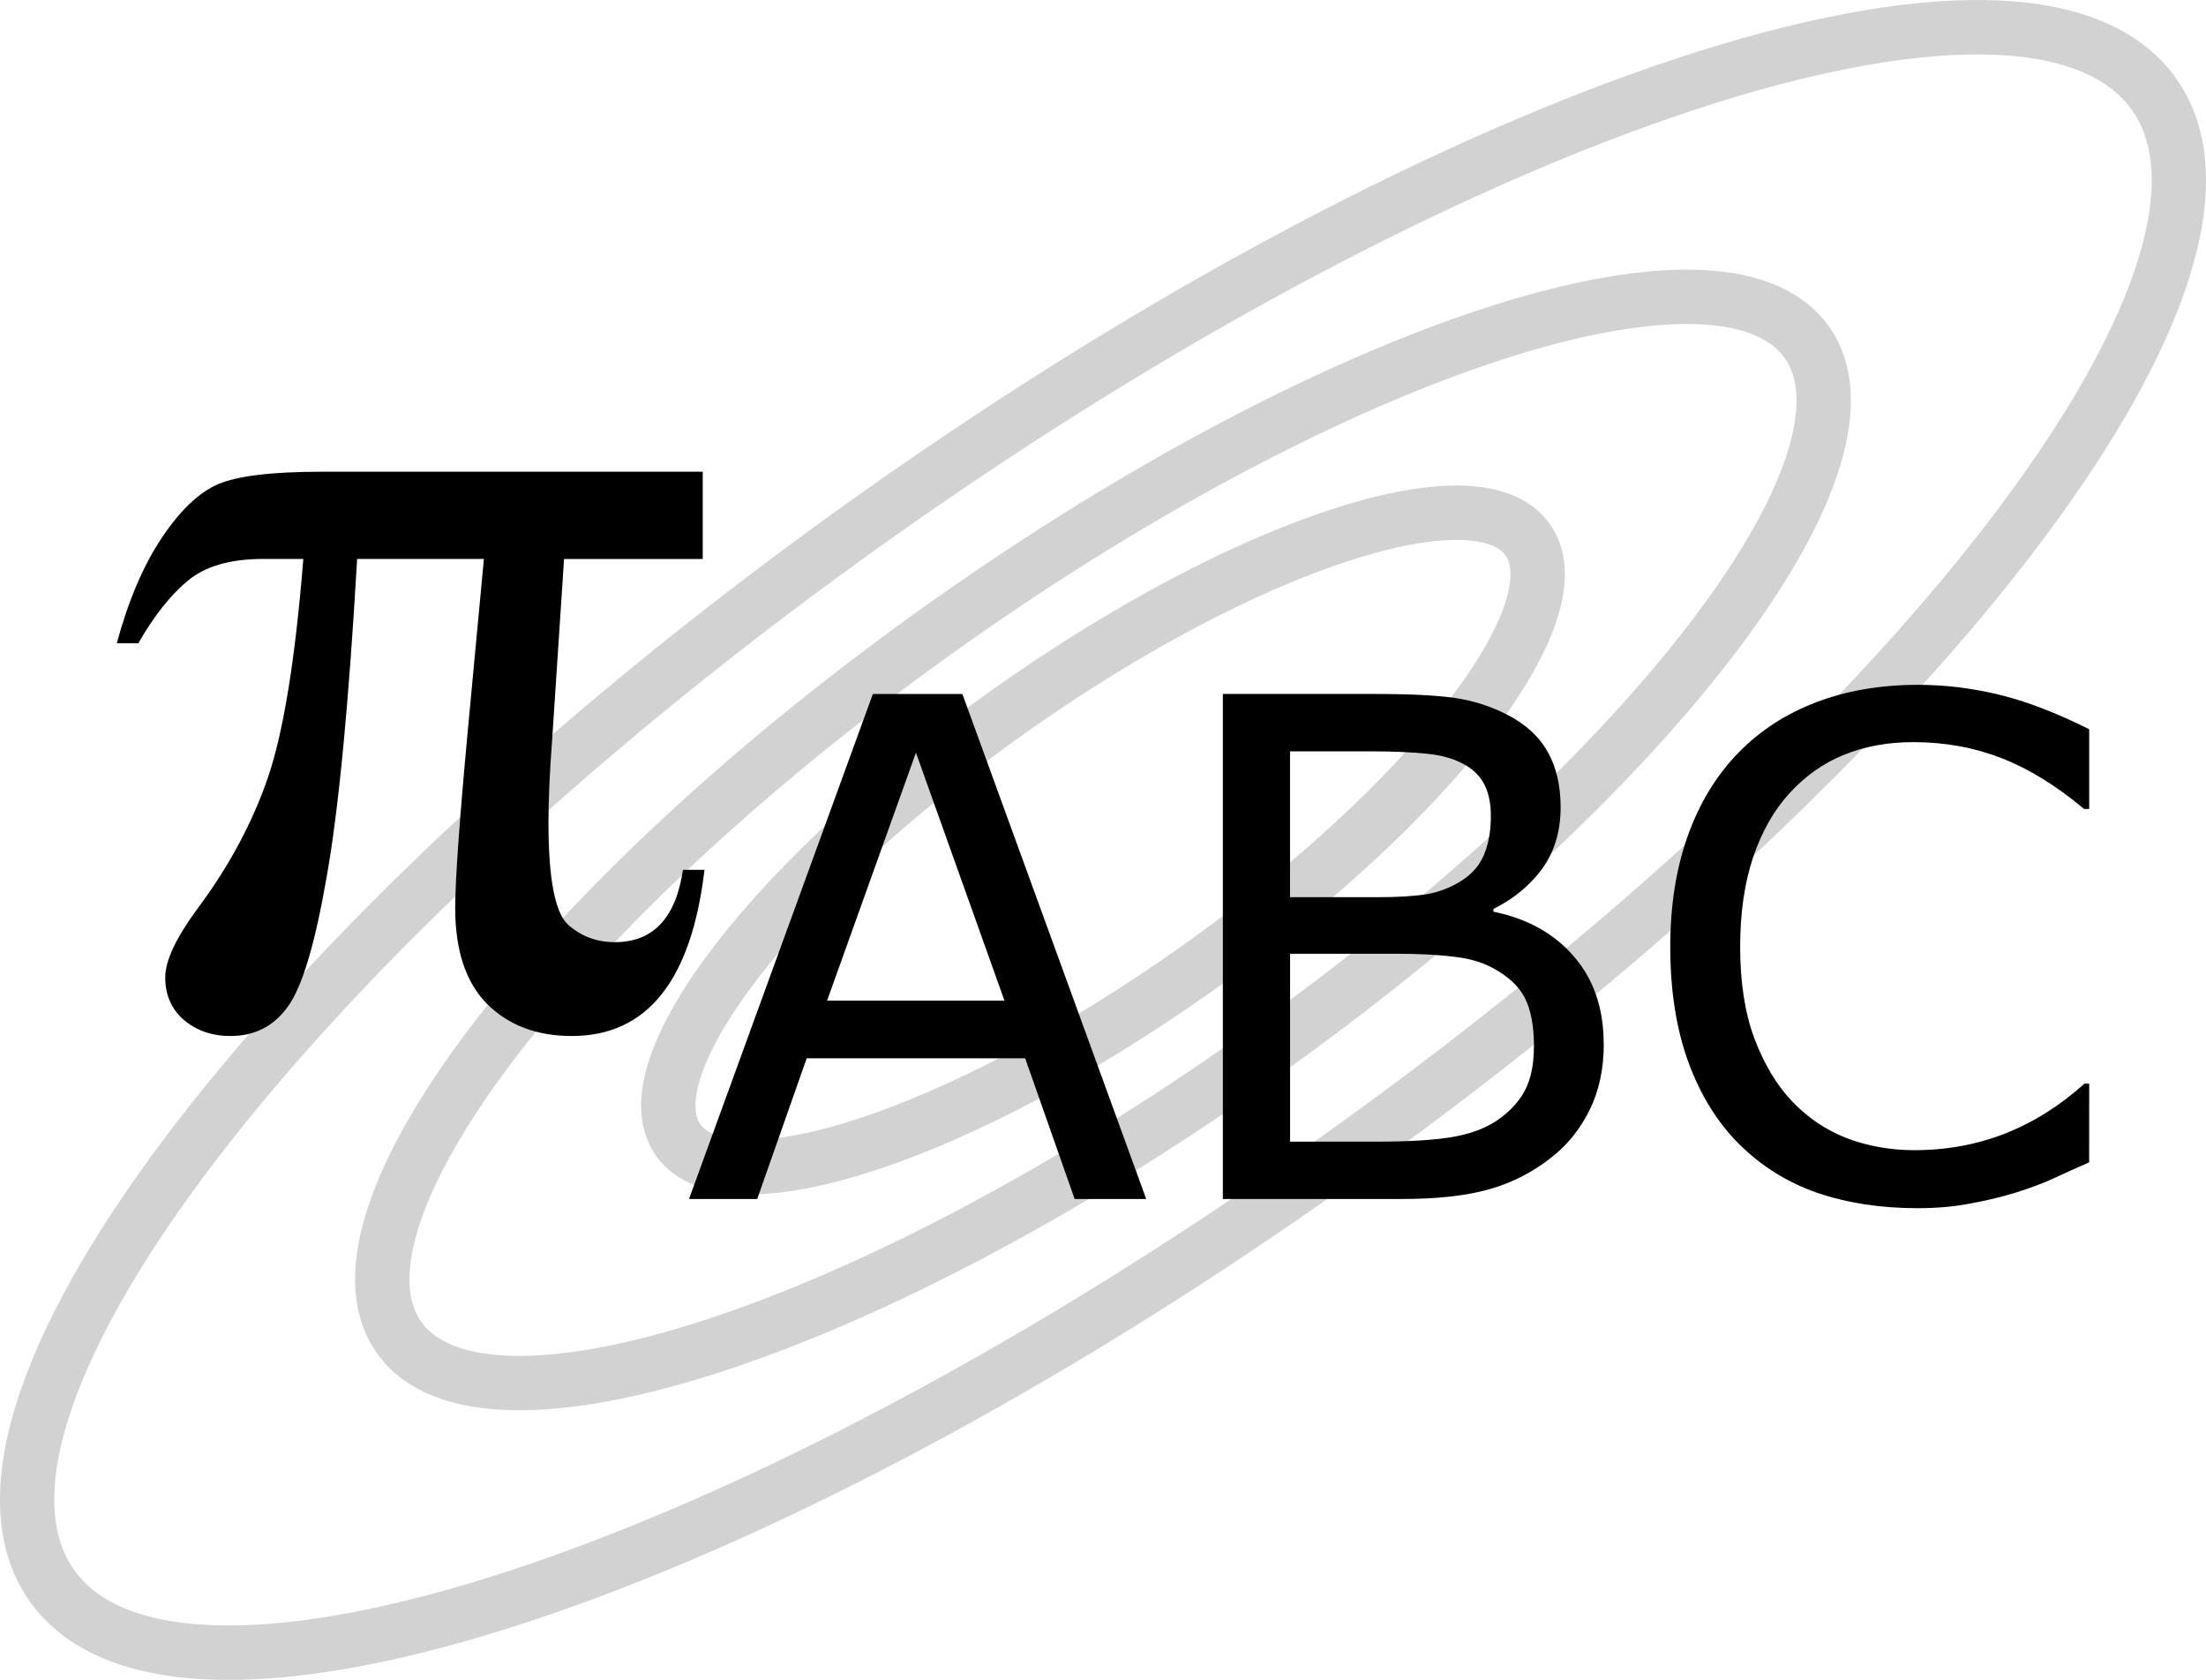
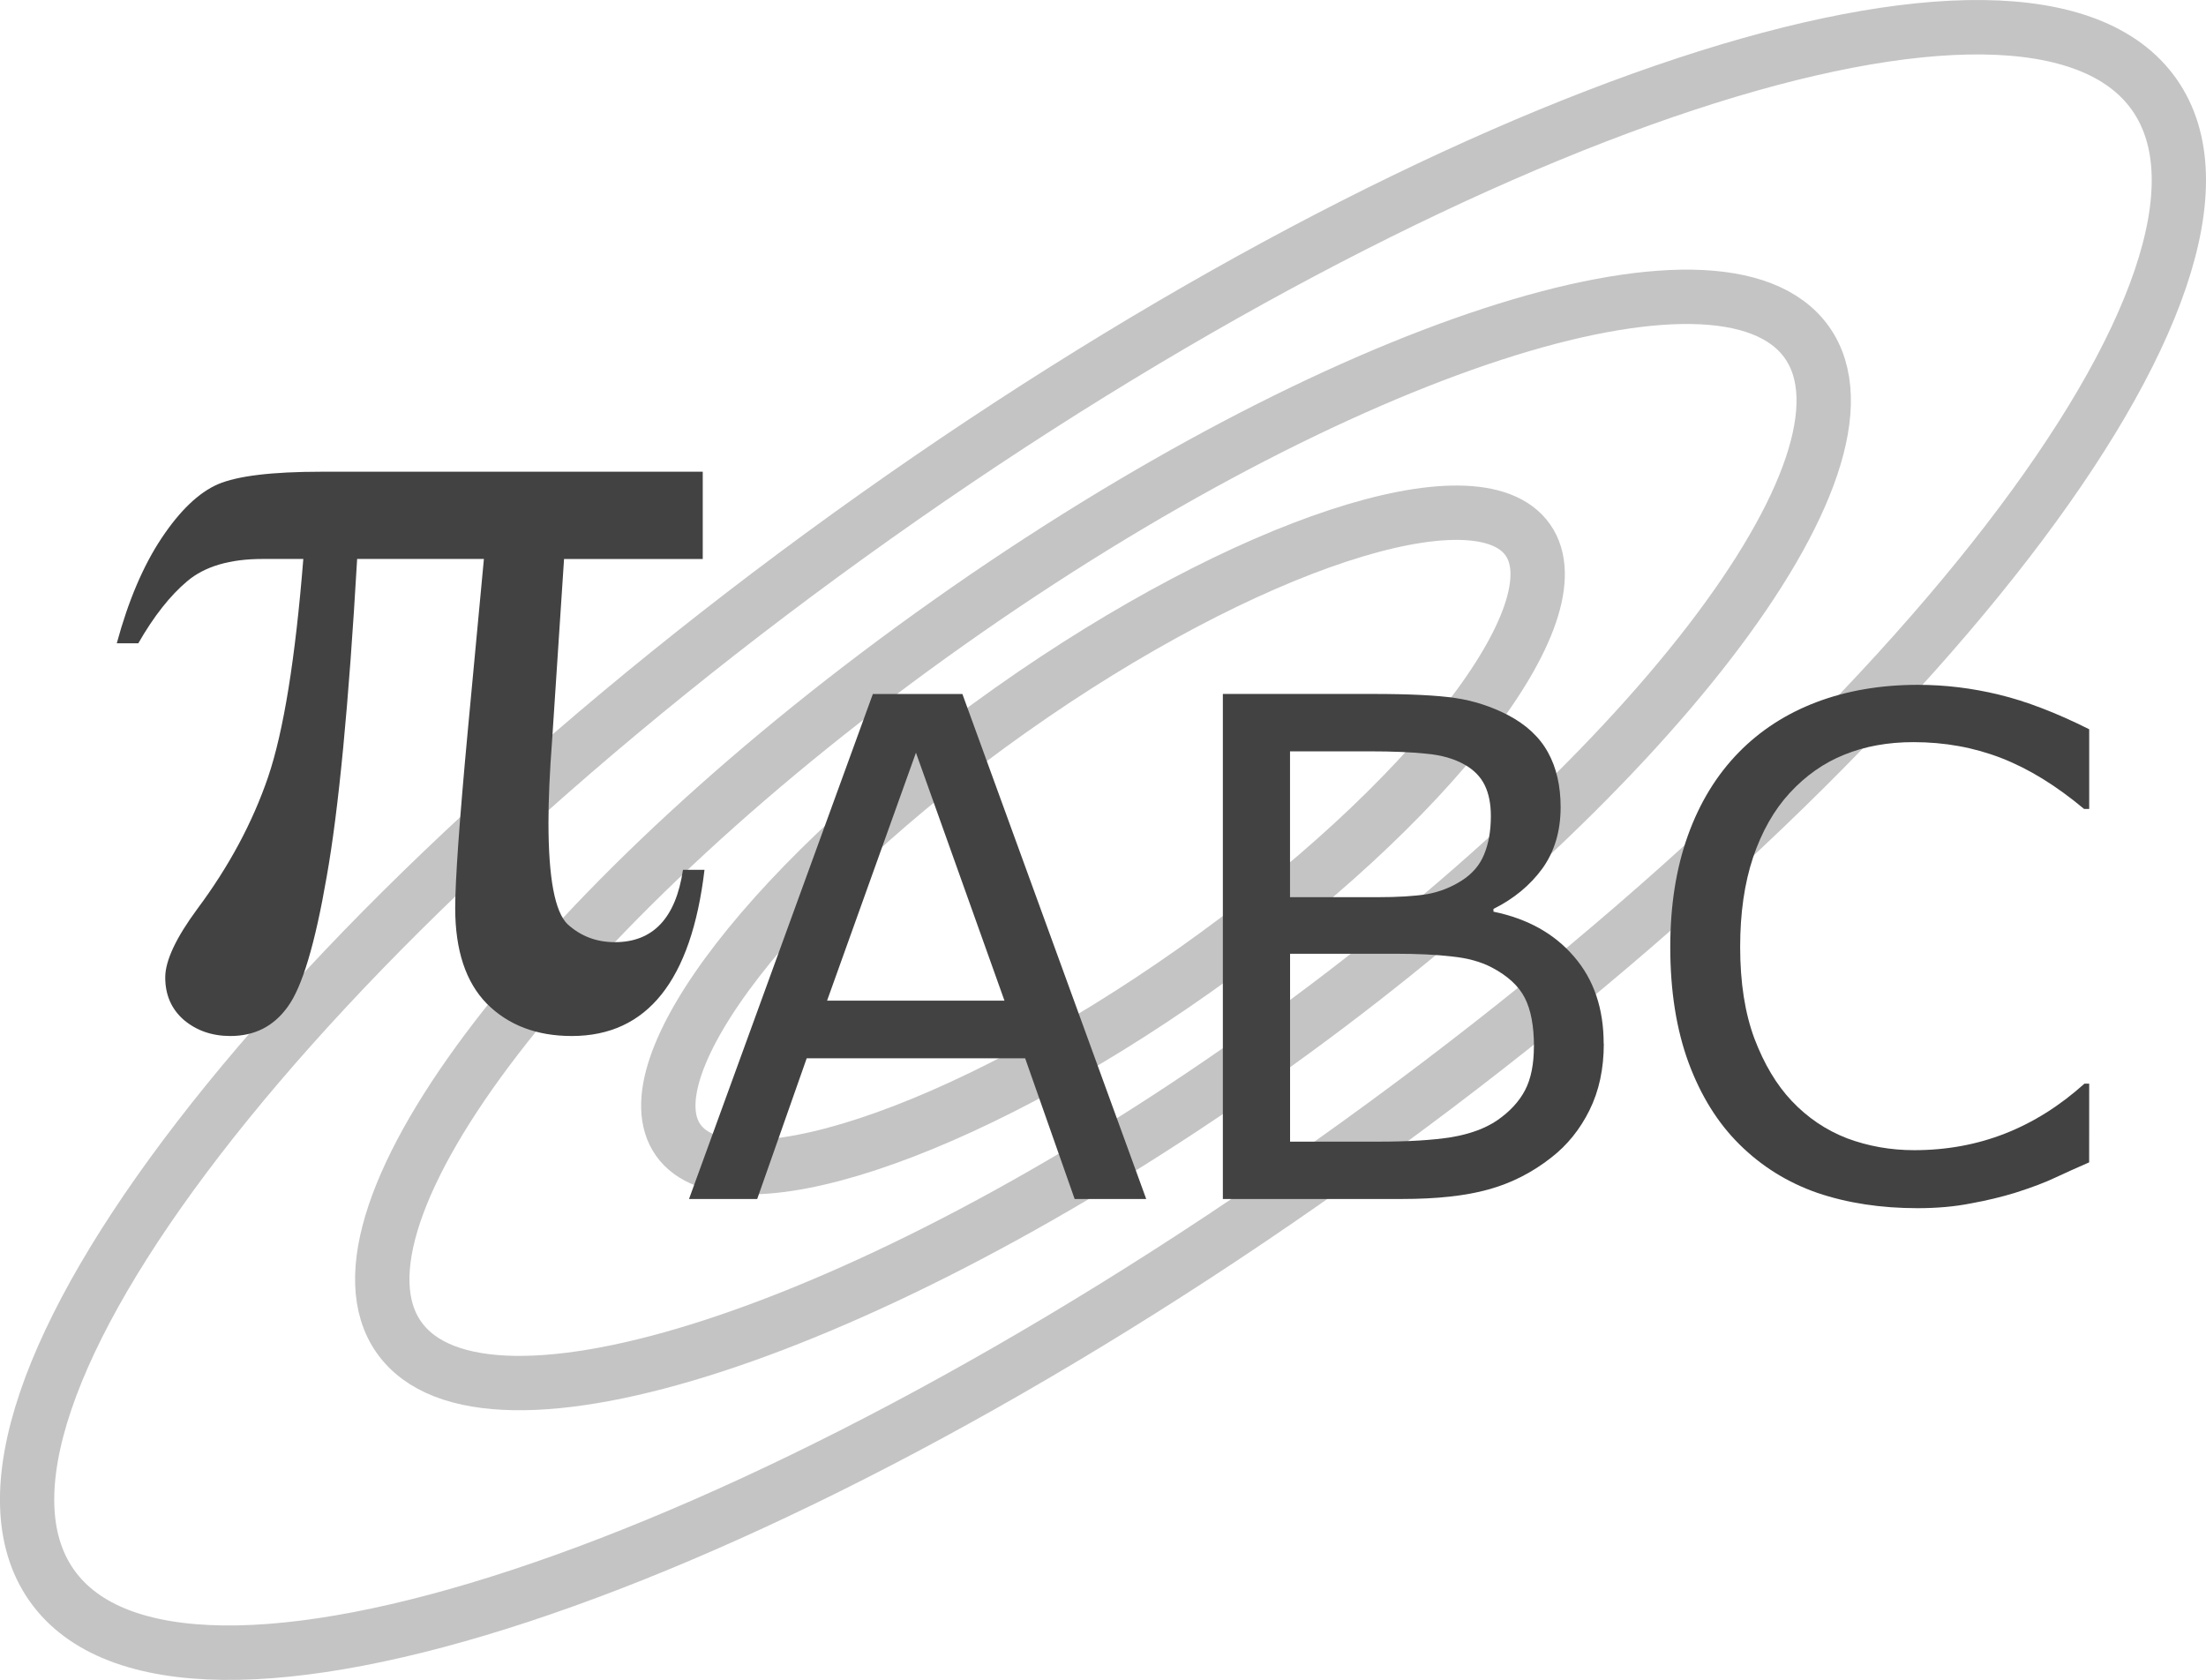
<svg xmlns="http://www.w3.org/2000/svg" width="50.12mm" height="38.169mm" viewBox="0 0 50.12 38.169" version="1.1" id="svg8">
  <defs id="defs2" />
  <g id="layer1" transform="translate(112.9394,-90.53368)">
-     <ellipse ry="3.62" rx="11.817" cy="38.802" cx="-135.031" id="path4233" style="opacity:1;fill:none;fill-opacity:1;stroke:#d2d2d2;stroke-width:1.235;stroke-linecap:square;stroke-linejoin:round;stroke-miterlimit:4;stroke-dasharray:none;stroke-dashoffset:0;stroke-opacity:1" transform="rotate(-35.24889)" />
-     <ellipse transform="rotate(-35.24889)" style="opacity:1;fill:none;fill-opacity:1;stroke:#d2d2d2;stroke-width:1.235;stroke-linecap:square;stroke-linejoin:round;stroke-miterlimit:4;stroke-dasharray:none;stroke-dashoffset:0;stroke-opacity:1" id="use4235" cx="-135.031" cy="38.802" rx="19.585" ry="6.055" />
-     <ellipse transform="matrix(0.8157311,-0.5784314,0.5758282,0.8175707,0,0)" style="opacity:1;fill:none;fill-opacity:1;stroke:#d2d2d2;stroke-width:1.235;stroke-linecap:square;stroke-linejoin:round;stroke-miterlimit:4;stroke-dasharray:none;stroke-dashoffset:0;stroke-opacity:1" id="use4246" cx="-134.97" cy="38.587" rx="29.28" ry="8.987" />
-     <g id="g865" transform="translate(0.9867519,2.619865)">
-       <g aria-label="π" style="font-style:normal;font-variant:normal;font-weight:normal;font-stretch:normal;font-size:27.818px;line-height:1.25;font-family:Verdana;-inkscape-font-specification:Verdana;letter-spacing:0px;word-spacing:0px;fill:#000000;fill-opacity:1;stroke:none;stroke-width:1.739" id="text835">
-         <path d="m -97.96,98.632 v 1.983 h -3.151 l -0.272,4.129 q -0.082,1.073 -0.082,1.861 0,1.888 0.435,2.309 0.448,0.407 1.073,0.407 1.304,0 1.548,-1.644 h 0.489 q -0.448,3.776 -3.015,3.776 -1.195,0 -1.929,-0.733 -0.72,-0.733 -0.72,-2.173 0,-0.951 0.285,-4.021 l 0.367,-3.912 h -2.88 q -0.285,4.944 -0.693,7.226 -0.394,2.282 -0.883,2.947 -0.475,0.666 -1.304,0.666 -0.625,0 -1.059,-0.367 -0.421,-0.367 -0.421,-0.964 0,-0.57 0.733,-1.562 1.073,-1.44 1.603,-2.988 0.53,-1.562 0.801,-4.958 h -0.924 q -1.114,0 -1.711,0.503 -0.584,0.489 -1.114,1.413 h -0.489 q 0.394,-1.453 1.019,-2.391 0.625,-0.937 1.277,-1.222 0.666,-0.285 2.35,-0.285 z" style="font-style:normal;font-variant:normal;font-weight:normal;font-stretch:normal;font-family:'Times New Roman';-inkscape-font-specification:'Times New Roman, ';stroke-width:1.739" id="path820" />
+     <ellipse ry="3.62" rx="11.817" cy="38.802" cx="-135.031" id="path4233" style="opacity:1;fill:none;fill-opacity:1;stroke:#c4c4c4;stroke-width:1.235;stroke-linecap:square;stroke-linejoin:round;stroke-miterlimit:4;stroke-dasharray:none;stroke-dashoffset:0;stroke-opacity:1" transform="rotate(-35.24889)" />
+     <ellipse transform="rotate(-35.24889)" style="opacity:1;fill:none;fill-opacity:1;stroke:#c4c4c4;stroke-width:1.235;stroke-linecap:square;stroke-linejoin:round;stroke-miterlimit:4;stroke-dasharray:none;stroke-dashoffset:0;stroke-opacity:1" id="use4235" cx="-135.031" cy="38.802" rx="19.585" ry="6.055" />
+     <ellipse transform="matrix(0.8157311,-0.5784314,0.5758282,0.8175707,0,0)" style="opacity:1;fill:none;fill-opacity:1;stroke:#c4c4c4;stroke-width:1.235;stroke-linecap:square;stroke-linejoin:round;stroke-miterlimit:4;stroke-dasharray:none;stroke-dashoffset:0;stroke-opacity:1" id="use4246" cx="-134.97" cy="38.587" rx="29.28" ry="8.987" />
+     <g id="g865" transform="translate(0.9867519,2.619865)" style="stroke:none;stroke-opacity:1;fill:#424242;fill-opacity:1">
+       <g aria-label="π" id="text835" style="font-style:normal;font-variant:normal;font-weight:normal;font-stretch:normal;font-size:27.818px;line-height:1.25;font-family:Verdana;-inkscape-font-specification:Verdana;letter-spacing:0px;word-spacing:0px;fill:#424242;fill-opacity:1;stroke:none;stroke-width:1.739;stroke-opacity:1">
+         <path d="m -97.96,98.632 v 1.983 h -3.151 l -0.272,4.129 q -0.082,1.073 -0.082,1.861 0,1.888 0.435,2.309 0.448,0.407 1.073,0.407 1.304,0 1.548,-1.644 h 0.489 q -0.448,3.776 -3.015,3.776 -1.195,0 -1.929,-0.733 -0.72,-0.733 -0.72,-2.173 0,-0.951 0.285,-4.021 l 0.367,-3.912 h -2.88 q -0.285,4.944 -0.693,7.226 -0.394,2.282 -0.883,2.947 -0.475,0.666 -1.304,0.666 -0.625,0 -1.059,-0.367 -0.421,-0.367 -0.421,-0.964 0,-0.57 0.733,-1.562 1.073,-1.44 1.603,-2.988 0.53,-1.562 0.801,-4.958 h -0.924 q -1.114,0 -1.711,0.503 -0.584,0.489 -1.114,1.413 h -0.489 q 0.394,-1.453 1.019,-2.391 0.625,-0.937 1.277,-1.222 0.666,-0.285 2.35,-0.285 z" style="font-style:normal;font-variant:normal;font-weight:normal;font-stretch:normal;font-family:'Times New Roman';-inkscape-font-specification:'Times New Roman, ';fill:#424242;fill-opacity:1;stroke:none;stroke-width:1.739;stroke-opacity:1" id="path918" />
      </g>
-       <g aria-label="ABC" style="font-style:normal;font-variant:normal;font-weight:normal;font-stretch:normal;font-size:15.782px;line-height:1.25;font-family:Verdana;-inkscape-font-specification:Verdana;letter-spacing:0px;word-spacing:0px;fill:#000000;fill-opacity:1;stroke:none;stroke-width:0.986" id="text839">
-         <path d="m -87.884,115.157 h -1.626 l -1.125,-3.198 h -4.963 l -1.125,3.198 h -1.549 l 4.177,-11.475 h 2.034 z m -3.221,-4.508 -2.011,-5.633 -2.019,5.633 z" style="stroke-width:0.986" id="path823" />
-         <path d="m -77.488,111.627 q 0,0.855 -0.324,1.51 -0.324,0.655 -0.871,1.079 -0.647,0.509 -1.426,0.724 -0.771,0.216 -1.965,0.216 h -4.069 v -11.475 h 3.398 q 1.256,0 1.88,0.092 0.624,0.092 1.194,0.385 0.632,0.331 0.917,0.855 0.285,0.516 0.285,1.241 0,0.817 -0.416,1.395 -0.416,0.57 -1.11,0.917 v 0.062 q 1.164,0.239 1.834,1.025 0.67,0.778 0.67,1.973 z m -2.566,-5.171 q 0,-0.416 -0.139,-0.701 -0.139,-0.285 -0.447,-0.462 -0.362,-0.208 -0.879,-0.254 -0.516,-0.054 -1.279,-0.054 h -1.819 v 3.314 h 1.973 q 0.717,0 1.141,-0.069 0.424,-0.077 0.786,-0.308 0.362,-0.231 0.509,-0.593 0.154,-0.37 0.154,-0.871 z m 0.979,5.233 q 0,-0.694 -0.208,-1.102 -0.208,-0.408 -0.755,-0.694 -0.37,-0.193 -0.902,-0.247 -0.524,-0.062 -1.279,-0.062 h -2.397 v 4.269 h 2.019 q 1.002,0 1.641,-0.1 0.64,-0.108 1.048,-0.385 0.432,-0.301 0.632,-0.686 0.2,-0.385 0.2,-0.994 z" style="stroke-width:0.986" id="path825" />
-         <path d="m -66.461,114.324 q -0.424,0.185 -0.771,0.347 -0.339,0.162 -0.894,0.339 -0.47,0.146 -1.025,0.247 -0.547,0.108 -1.21,0.108 -1.248,0 -2.273,-0.347 -1.017,-0.354 -1.772,-1.102 -0.74,-0.732 -1.156,-1.857 -0.416,-1.133 -0.416,-2.628 0,-1.418 0.401,-2.535 0.401,-1.117 1.156,-1.888 0.732,-0.748 1.765,-1.141 1.04,-0.393 2.304,-0.393 0.925,0 1.842,0.223 0.925,0.223 2.05,0.786 v 1.811 h -0.116 q -0.948,-0.794 -1.88,-1.156 -0.932,-0.362 -1.996,-0.362 -0.871,0 -1.572,0.285 -0.694,0.277 -1.241,0.871 -0.532,0.578 -0.832,1.464 -0.293,0.879 -0.293,2.034 0,1.21 0.324,2.081 0.331,0.871 0.848,1.418 0.539,0.57 1.256,0.848 0.724,0.27 1.526,0.27 1.102,0 2.065,-0.378 0.963,-0.378 1.803,-1.133 h 0.108 z" style="stroke-width:0.986" id="path827" />
+       <g aria-label="ABC" id="text839" style="font-style:normal;font-variant:normal;font-weight:normal;font-stretch:normal;font-size:15.782px;line-height:1.25;font-family:Verdana;-inkscape-font-specification:Verdana;letter-spacing:0px;word-spacing:0px;fill:#424242;fill-opacity:1;stroke:none;stroke-width:0.986;stroke-opacity:1">
+         <path d="m -87.884,115.157 h -1.626 l -1.125,-3.198 h -4.963 l -1.125,3.198 h -1.549 l 4.177,-11.475 h 2.034 z m -3.221,-4.508 -2.011,-5.633 -2.019,5.633 z" style="fill:#424242;fill-opacity:1;stroke:none;stroke-width:0.986;stroke-opacity:1" id="path921" />
+         <path d="m -77.488,111.627 q 0,0.855 -0.324,1.51 -0.324,0.655 -0.871,1.079 -0.647,0.509 -1.426,0.724 -0.771,0.216 -1.965,0.216 h -4.069 v -11.475 h 3.398 q 1.256,0 1.88,0.092 0.624,0.092 1.194,0.385 0.632,0.331 0.917,0.855 0.285,0.516 0.285,1.241 0,0.817 -0.416,1.395 -0.416,0.57 -1.11,0.917 v 0.062 q 1.164,0.239 1.834,1.025 0.67,0.778 0.67,1.973 z m -2.566,-5.171 q 0,-0.416 -0.139,-0.701 -0.139,-0.285 -0.447,-0.462 -0.362,-0.208 -0.879,-0.254 -0.516,-0.054 -1.279,-0.054 h -1.819 v 3.314 h 1.973 q 0.717,0 1.141,-0.069 0.424,-0.077 0.786,-0.308 0.362,-0.231 0.509,-0.593 0.154,-0.37 0.154,-0.871 z m 0.979,5.233 q 0,-0.694 -0.208,-1.102 -0.208,-0.408 -0.755,-0.694 -0.37,-0.193 -0.902,-0.247 -0.524,-0.062 -1.279,-0.062 h -2.397 v 4.269 h 2.019 q 1.002,0 1.641,-0.1 0.64,-0.108 1.048,-0.385 0.432,-0.301 0.632,-0.686 0.2,-0.385 0.2,-0.994 z" style="fill:#424242;fill-opacity:1;stroke:none;stroke-width:0.986;stroke-opacity:1" id="path923" />
+         <path d="m -66.461,114.324 q -0.424,0.185 -0.771,0.347 -0.339,0.162 -0.894,0.339 -0.47,0.146 -1.025,0.247 -0.547,0.108 -1.21,0.108 -1.248,0 -2.273,-0.347 -1.017,-0.354 -1.772,-1.102 -0.74,-0.732 -1.156,-1.857 -0.416,-1.133 -0.416,-2.628 0,-1.418 0.401,-2.535 0.401,-1.117 1.156,-1.888 0.732,-0.748 1.765,-1.141 1.04,-0.393 2.304,-0.393 0.925,0 1.842,0.223 0.925,0.223 2.05,0.786 v 1.811 h -0.116 q -0.948,-0.794 -1.88,-1.156 -0.932,-0.362 -1.996,-0.362 -0.871,0 -1.572,0.285 -0.694,0.277 -1.241,0.871 -0.532,0.578 -0.832,1.464 -0.293,0.879 -0.293,2.034 0,1.21 0.324,2.081 0.331,0.871 0.848,1.418 0.539,0.57 1.256,0.848 0.724,0.27 1.526,0.27 1.102,0 2.065,-0.378 0.963,-0.378 1.803,-1.133 h 0.108 z" style="fill:#424242;fill-opacity:1;stroke:none;stroke-width:0.986;stroke-opacity:1" id="path925" />
      </g>
    </g>
  </g>
</svg>
